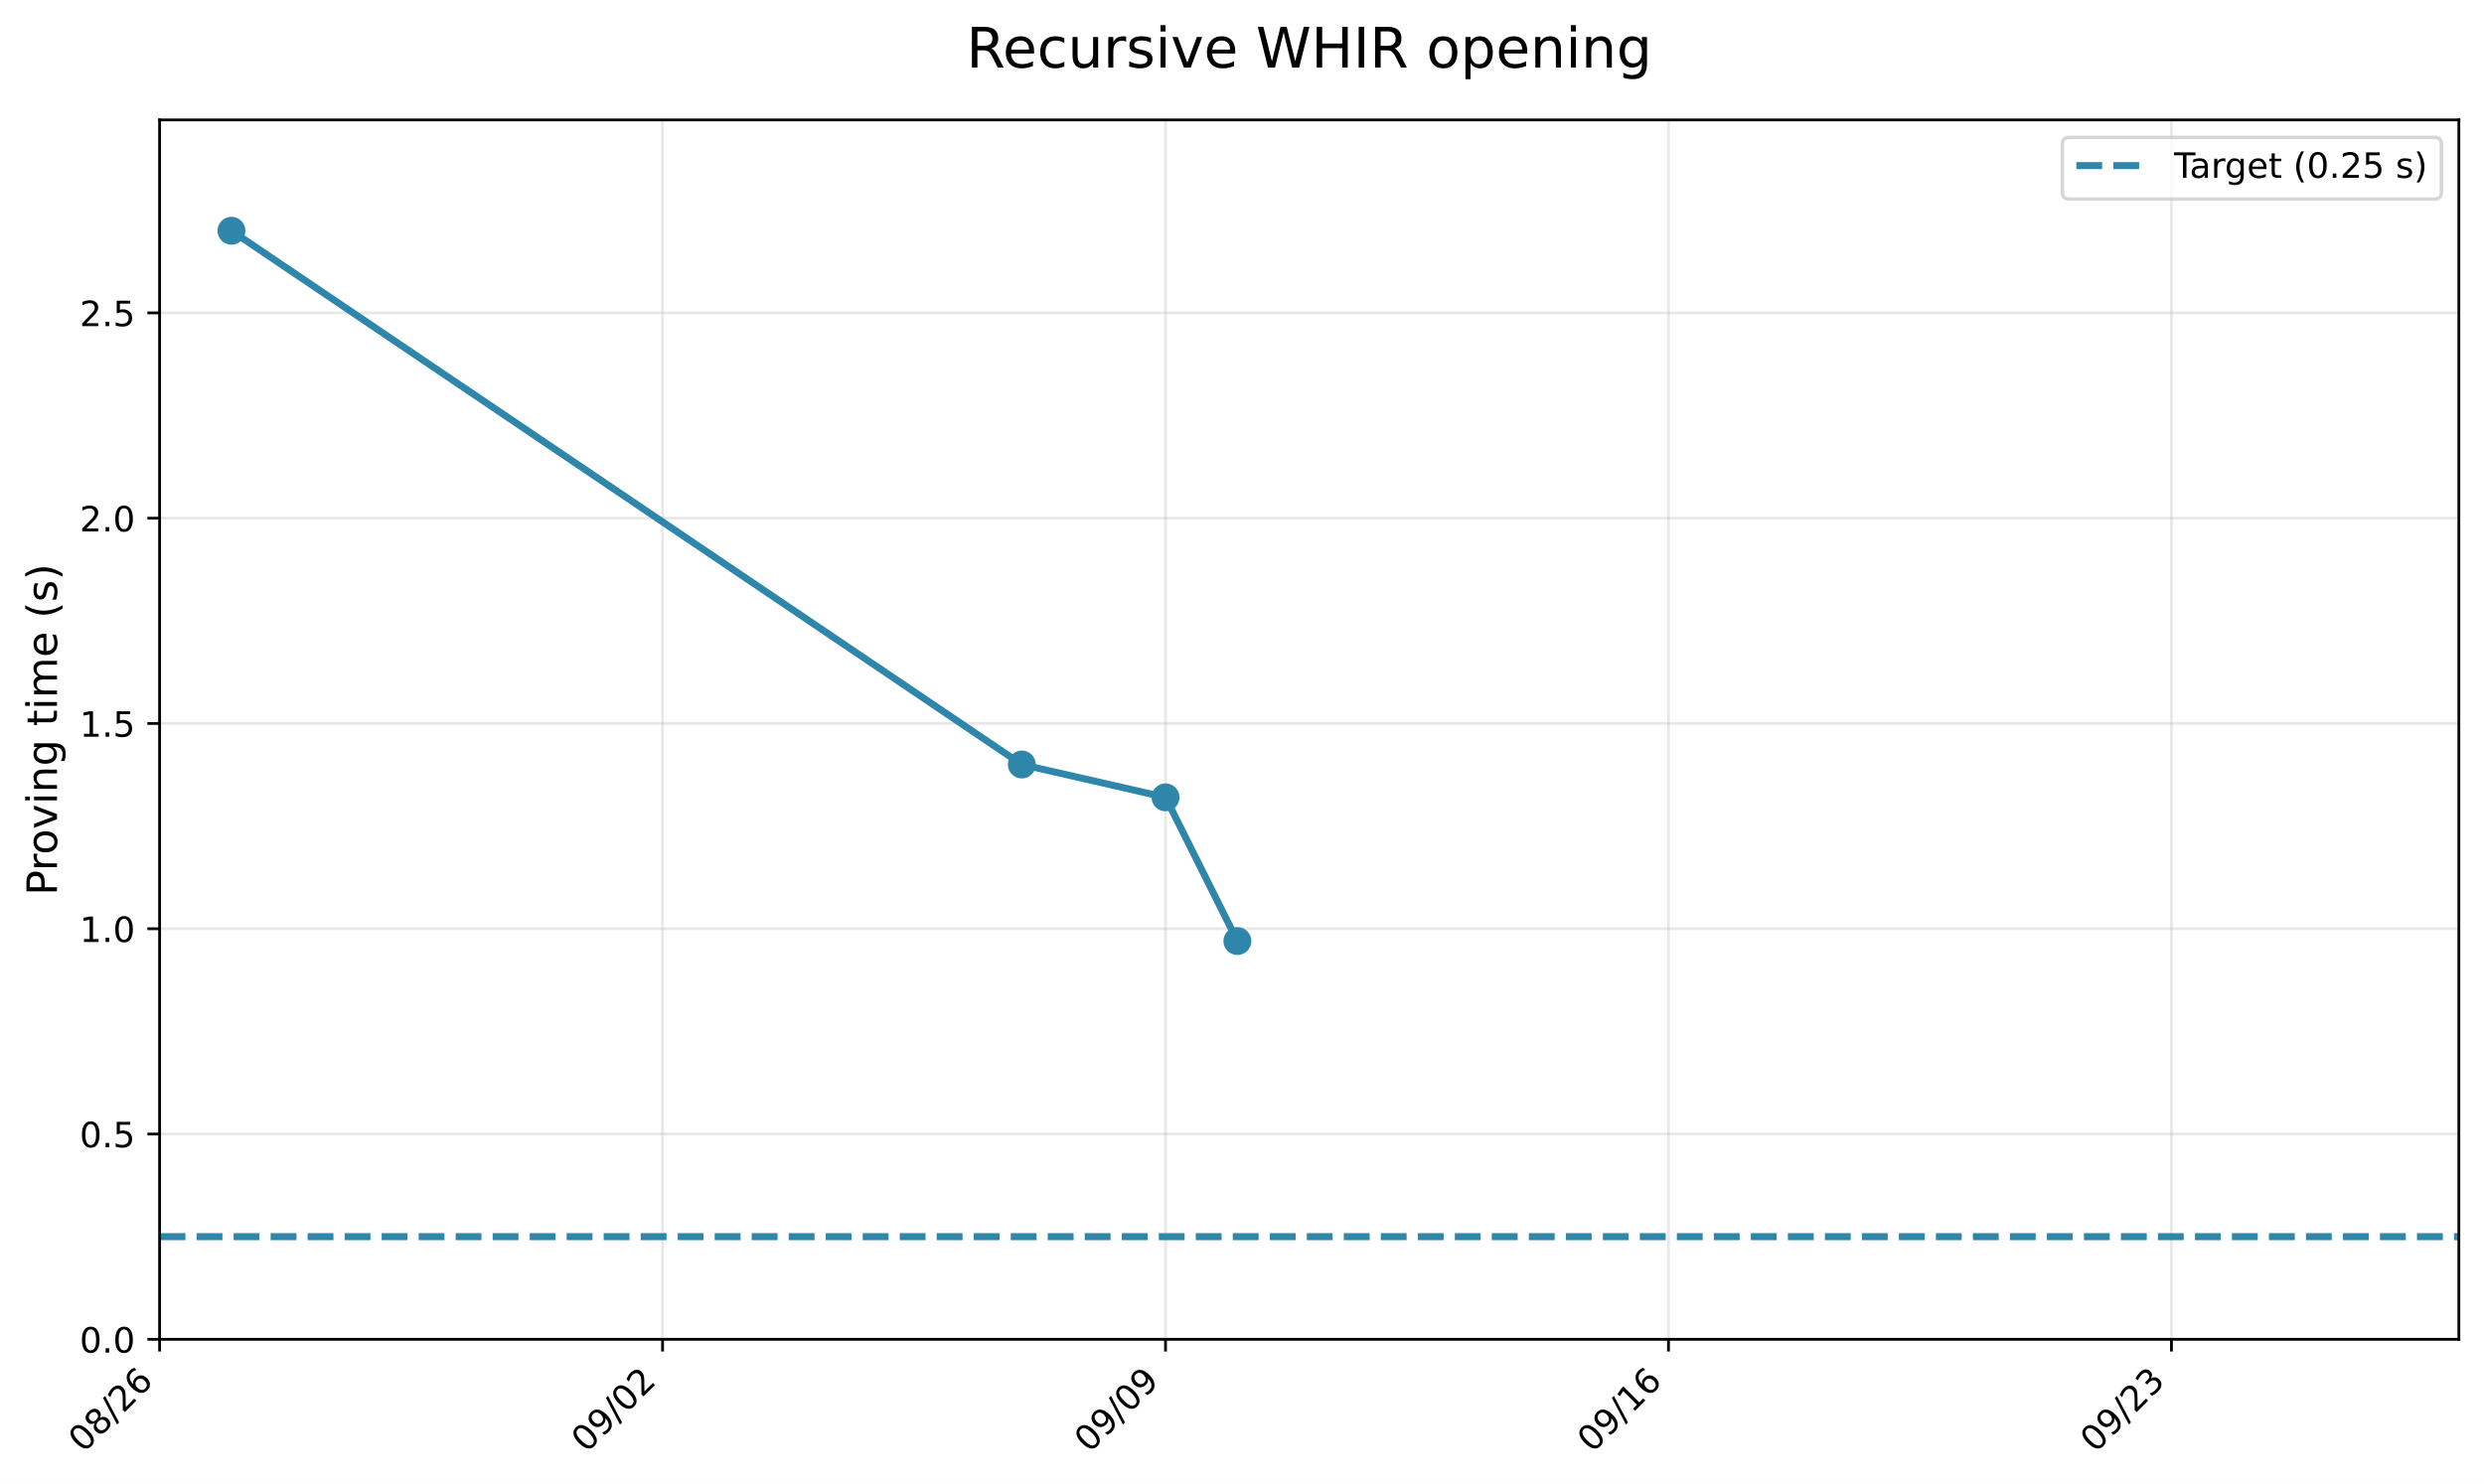
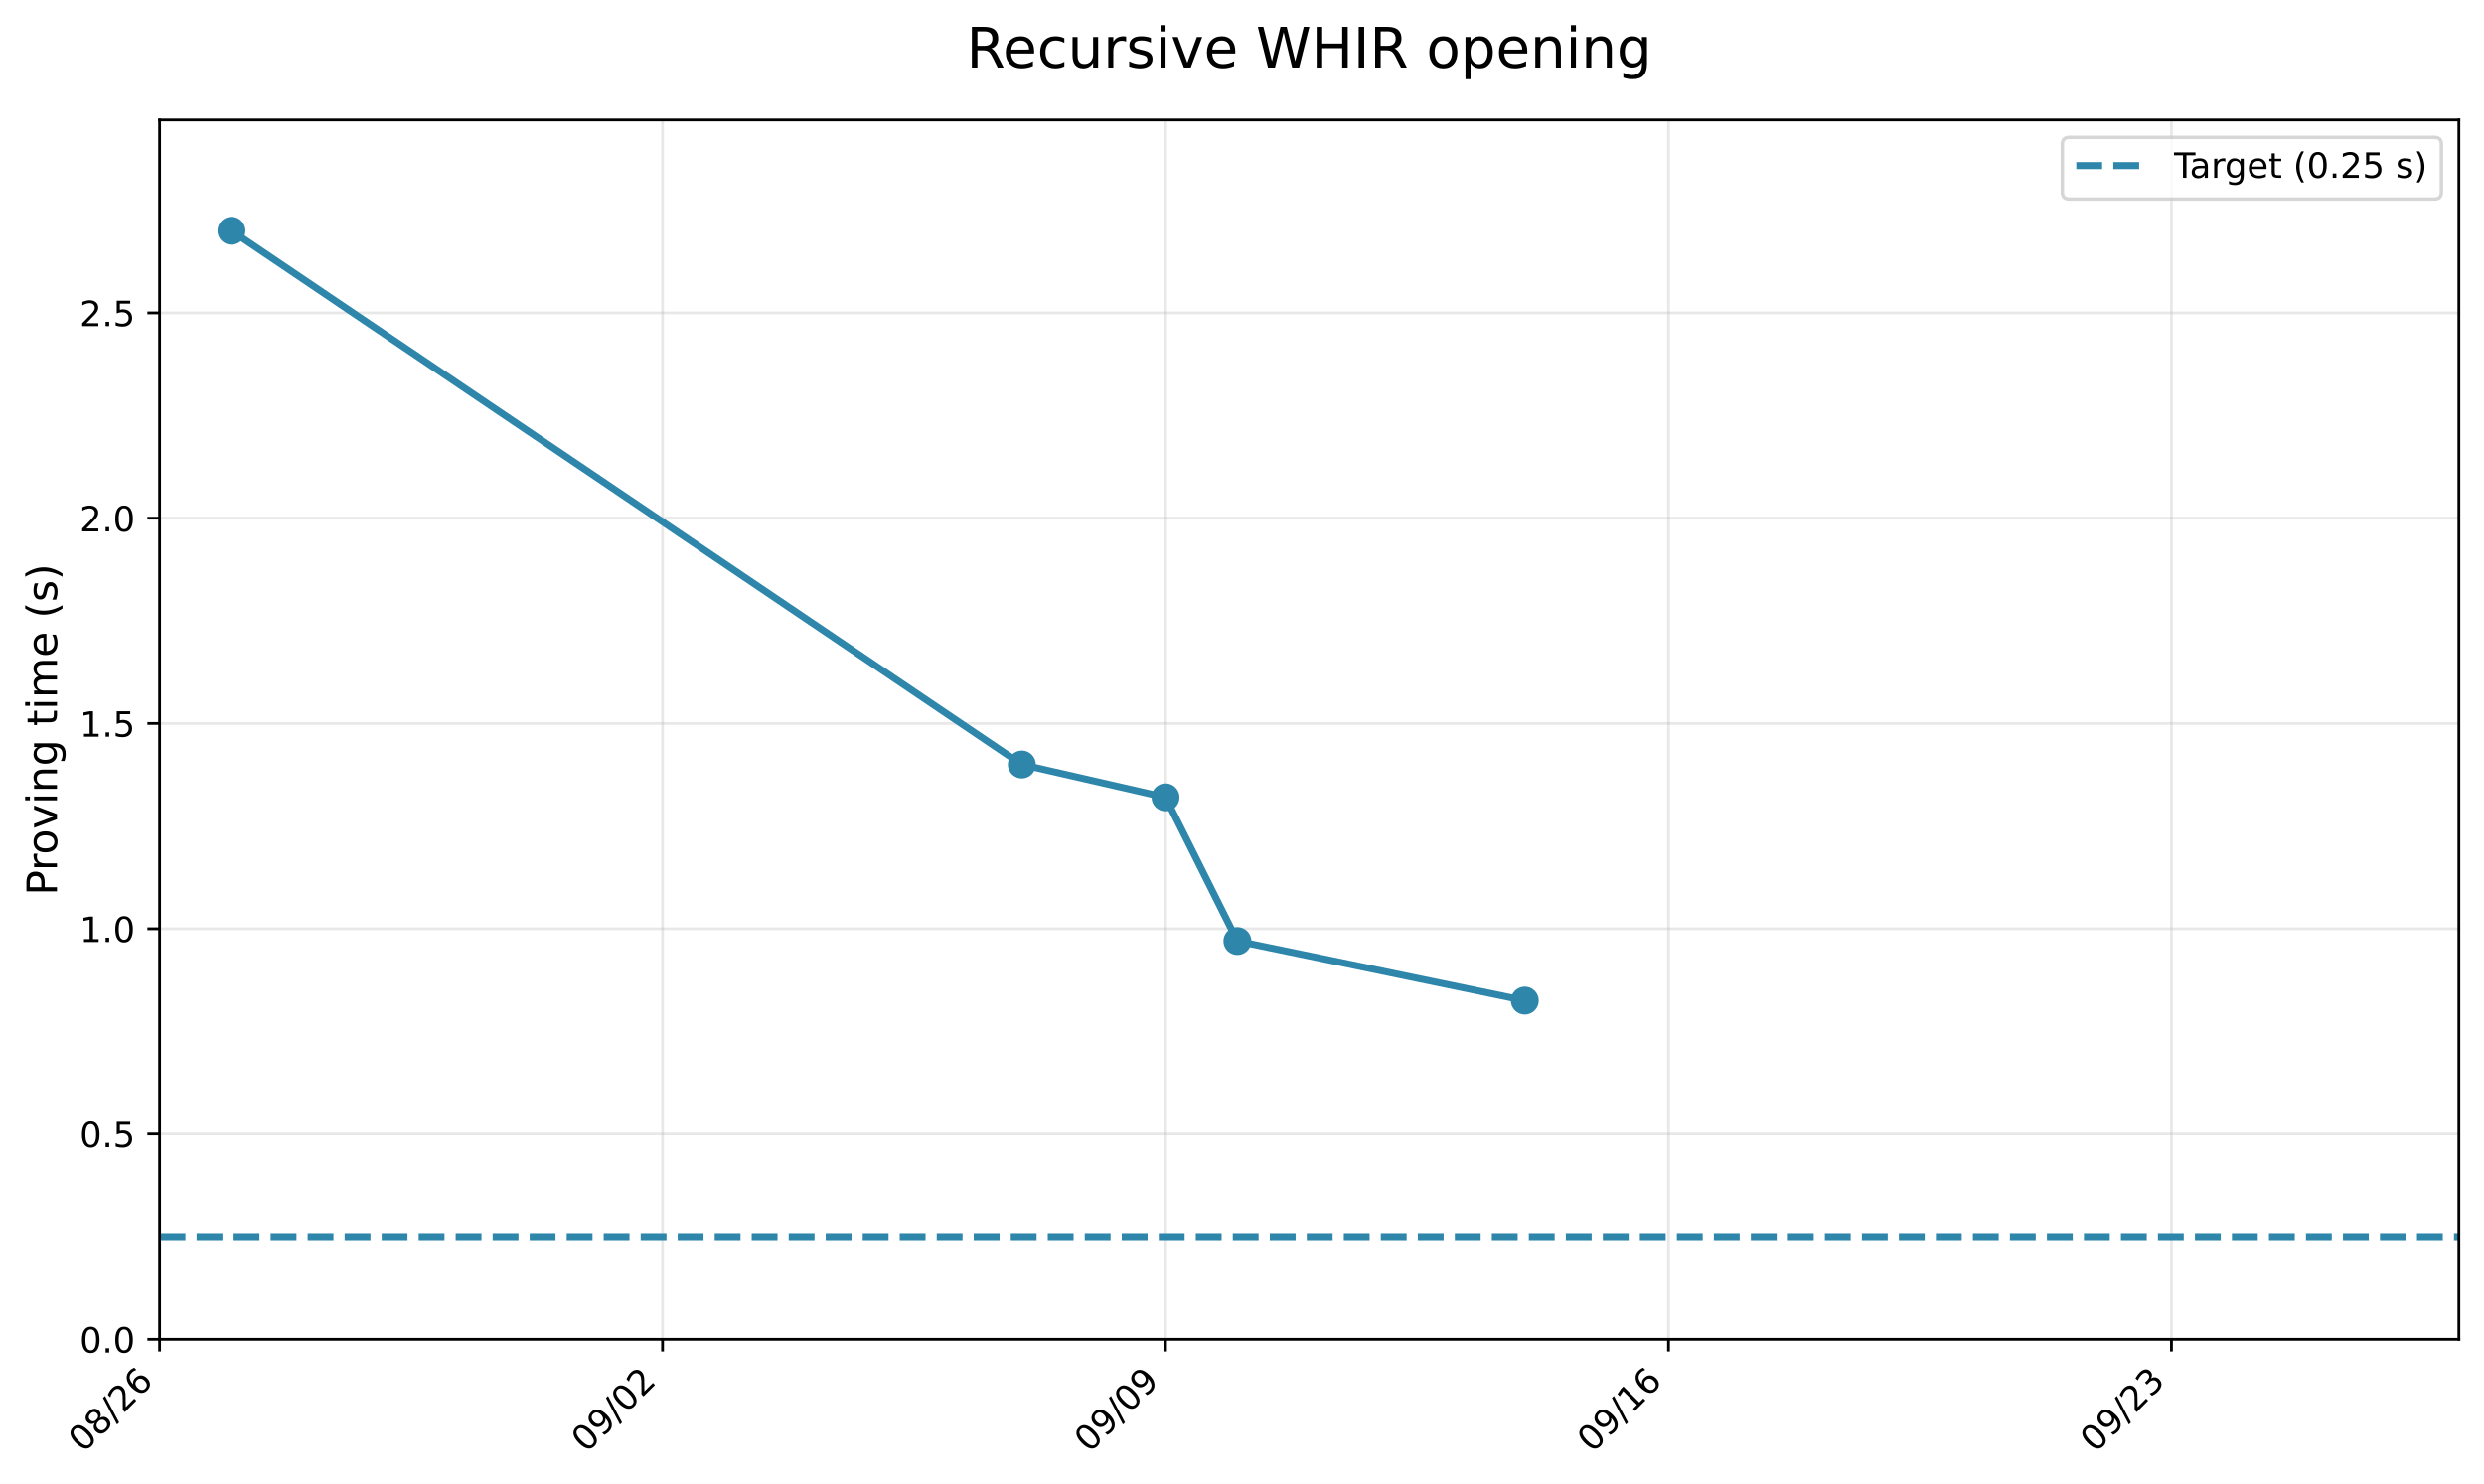
<svg xmlns="http://www.w3.org/2000/svg" xmlns:xlink="http://www.w3.org/1999/xlink" width="711.517pt" height="425.167pt" viewBox="0 0 711.517 425.167" version="1.1">
  <defs>
    <style type="text/css">*{stroke-linejoin: round; stroke-linecap: butt}</style>
  </defs>
  <g id="figure_1">
    <g id="patch_1">
      <path d="M 0 425.167  L 711.517 425.167  L 711.517 0  L 0 0  z " style="fill: #ffffff" />
    </g>
    <g id="axes_1">
      <g id="patch_2">
        <path d="M 45.717 383.745  L 704.317 383.745  L 704.317 34.358  L 45.717 34.358  z " style="fill: #ffffff" />
      </g>
      <g id="matplotlib.axis_1">
        <g id="xtick_1">
          <g id="line2d_1">
-             <path d="M 45.717 383.745  L 45.717 34.358  " clip-path="url(#p24d5a49279)" style="fill: none; stroke: #b0b0b0; stroke-opacity: 0.3; stroke-width: 0.8; stroke-linecap: square" />
+             <path d="M 45.717 383.745  L 45.717 34.358  " clip-path="url(#p1c4db28a1d)" style="fill: none; stroke: #b0b0b0; stroke-opacity: 0.3; stroke-width: 0.8; stroke-linecap: square" />
          </g>
          <g id="line2d_2">
            <defs>
-               <path id="m623064e092" d="M 0 0  L 0 3.5  " style="stroke: #000000; stroke-width: 0.8" />
+               <path id="m5ad22a8fc6" d="M 0 0  L 0 3.5  " style="stroke: #000000; stroke-width: 0.8" />
            </defs>
            <g>
-               <use xlink:href="#m623064e092" x="45.717" y="383.745" style="stroke: #000000; stroke-width: 0.8" />
+               <use xlink:href="#m5ad22a8fc6" x="45.717" y="383.745" style="stroke: #000000; stroke-width: 0.8" />
            </g>
          </g>
          <g id="text_1">
            <g transform="translate(23.86838 416.496) rotate(-45) scale(0.1 -0.1)">
              <defs>
                <path id="DejaVuSans-30" d="M 2034 4250  Q 1547 4250 1301 3770  Q 1056 3291 1056 2328  Q 1056 1369 1301 889  Q 1547 409 2034 409  Q 2525 409 2770 889  Q 3016 1369 3016 2328  Q 3016 3291 2770 3770  Q 2525 4250 2034 4250  z M 2034 4750  Q 2819 4750 3233 4129  Q 3647 3509 3647 2328  Q 3647 1150 3233 529  Q 2819 -91 2034 -91  Q 1250 -91 836 529  Q 422 1150 422 2328  Q 422 3509 836 4129  Q 1250 4750 2034 4750  z " transform="scale(0.015625)" />
                <path id="DejaVuSans-38" d="M 2034 2216  Q 1584 2216 1326 1975  Q 1069 1734 1069 1313  Q 1069 891 1326 650  Q 1584 409 2034 409  Q 2484 409 2743 651  Q 3003 894 3003 1313  Q 3003 1734 2745 1975  Q 2488 2216 2034 2216  z M 1403 2484  Q 997 2584 770 2862  Q 544 3141 544 3541  Q 544 4100 942 4425  Q 1341 4750 2034 4750  Q 2731 4750 3128 4425  Q 3525 4100 3525 3541  Q 3525 3141 3298 2862  Q 3072 2584 2669 2484  Q 3125 2378 3379 2068  Q 3634 1759 3634 1313  Q 3634 634 3220 271  Q 2806 -91 2034 -91  Q 1263 -91 848 271  Q 434 634 434 1313  Q 434 1759 690 2068  Q 947 2378 1403 2484  z M 1172 3481  Q 1172 3119 1398 2916  Q 1625 2713 2034 2713  Q 2441 2713 2670 2916  Q 2900 3119 2900 3481  Q 2900 3844 2670 4047  Q 2441 4250 2034 4250  Q 1625 4250 1398 4047  Q 1172 3844 1172 3481  z " transform="scale(0.015625)" />
                <path id="DejaVuSans-2f" d="M 1625 4666  L 2156 4666  L 531 -594  L 0 -594  L 1625 4666  z " transform="scale(0.015625)" />
                <path id="DejaVuSans-32" d="M 1228 531  L 3431 531  L 3431 0  L 469 0  L 469 531  Q 828 903 1448 1529  Q 2069 2156 2228 2338  Q 2531 2678 2651 2914  Q 2772 3150 2772 3378  Q 2772 3750 2511 3984  Q 2250 4219 1831 4219  Q 1534 4219 1204 4116  Q 875 4013 500 3803  L 500 4441  Q 881 4594 1212 4672  Q 1544 4750 1819 4750  Q 2544 4750 2975 4387  Q 3406 4025 3406 3419  Q 3406 3131 3298 2873  Q 3191 2616 2906 2266  Q 2828 2175 2409 1742  Q 1991 1309 1228 531  z " transform="scale(0.015625)" />
                <path id="DejaVuSans-36" d="M 2113 2584  Q 1688 2584 1439 2293  Q 1191 2003 1191 1497  Q 1191 994 1439 701  Q 1688 409 2113 409  Q 2538 409 2786 701  Q 3034 994 3034 1497  Q 3034 2003 2786 2293  Q 2538 2584 2113 2584  z M 3366 4563  L 3366 3988  Q 3128 4100 2886 4159  Q 2644 4219 2406 4219  Q 1781 4219 1451 3797  Q 1122 3375 1075 2522  Q 1259 2794 1537 2939  Q 1816 3084 2150 3084  Q 2853 3084 3261 2657  Q 3669 2231 3669 1497  Q 3669 778 3244 343  Q 2819 -91 2113 -91  Q 1303 -91 875 529  Q 447 1150 447 2328  Q 447 3434 972 4092  Q 1497 4750 2381 4750  Q 2619 4750 2861 4703  Q 3103 4656 3366 4563  z " transform="scale(0.015625)" />
              </defs>
              <use xlink:href="#DejaVuSans-30" />
              <use xlink:href="#DejaVuSans-38" transform="translate(63.62305 0)" />
              <use xlink:href="#DejaVuSans-2f" transform="translate(127.2461 0)" />
              <use xlink:href="#DejaVuSans-32" transform="translate(160.9375 0)" />
              <use xlink:href="#DejaVuSans-36" transform="translate(224.5605 0)" />
            </g>
          </g>
        </g>
        <g id="xtick_2">
          <g id="line2d_3">
-             <path d="M 189.786 383.745  L 189.786 34.358  " clip-path="url(#p24d5a49279)" style="fill: none; stroke: #b0b0b0; stroke-opacity: 0.3; stroke-width: 0.8; stroke-linecap: square" />
+             <path d="M 189.786 383.745  L 189.786 34.358  " clip-path="url(#p1c4db28a1d)" style="fill: none; stroke: #b0b0b0; stroke-opacity: 0.3; stroke-width: 0.8; stroke-linecap: square" />
          </g>
          <g id="line2d_4">
            <g>
-               <use xlink:href="#m623064e092" x="189.786" y="383.745" style="stroke: #000000; stroke-width: 0.8" />
+               <use xlink:href="#m5ad22a8fc6" x="189.786" y="383.745" style="stroke: #000000; stroke-width: 0.8" />
            </g>
          </g>
          <g id="text_2">
            <g transform="translate(167.9371 416.496) rotate(-45) scale(0.1 -0.1)">
              <defs>
                <path id="DejaVuSans-39" d="M 703 97  L 703 672  Q 941 559 1184 500  Q 1428 441 1663 441  Q 2288 441 2617 861  Q 2947 1281 2994 2138  Q 2813 1869 2534 1725  Q 2256 1581 1919 1581  Q 1219 1581 811 2004  Q 403 2428 403 3163  Q 403 3881 828 4315  Q 1253 4750 1959 4750  Q 2769 4750 3195 4129  Q 3622 3509 3622 2328  Q 3622 1225 3098 567  Q 2575 -91 1691 -91  Q 1453 -91 1209 -44  Q 966 3 703 97  z M 1959 2075  Q 2384 2075 2632 2365  Q 2881 2656 2881 3163  Q 2881 3666 2632 3958  Q 2384 4250 1959 4250  Q 1534 4250 1286 3958  Q 1038 3666 1038 3163  Q 1038 2656 1286 2365  Q 1534 2075 1959 2075  z " transform="scale(0.015625)" />
              </defs>
              <use xlink:href="#DejaVuSans-30" />
              <use xlink:href="#DejaVuSans-39" transform="translate(63.62305 0)" />
              <use xlink:href="#DejaVuSans-2f" transform="translate(127.2461 0)" />
              <use xlink:href="#DejaVuSans-30" transform="translate(160.9375 0)" />
              <use xlink:href="#DejaVuSans-32" transform="translate(224.5605 0)" />
            </g>
          </g>
        </g>
        <g id="xtick_3">
          <g id="line2d_5">
-             <path d="M 333.854 383.745  L 333.854 34.358  " clip-path="url(#p24d5a49279)" style="fill: none; stroke: #b0b0b0; stroke-opacity: 0.3; stroke-width: 0.8; stroke-linecap: square" />
+             <path d="M 333.854 383.745  L 333.854 34.358  " clip-path="url(#p1c4db28a1d)" style="fill: none; stroke: #b0b0b0; stroke-opacity: 0.3; stroke-width: 0.8; stroke-linecap: square" />
          </g>
          <g id="line2d_6">
            <g>
-               <use xlink:href="#m623064e092" x="333.854" y="383.745" style="stroke: #000000; stroke-width: 0.8" />
+               <use xlink:href="#m5ad22a8fc6" x="333.854" y="383.745" style="stroke: #000000; stroke-width: 0.8" />
            </g>
          </g>
          <g id="text_3">
            <g transform="translate(312.0059 416.496) rotate(-45) scale(0.1 -0.1)">
              <use xlink:href="#DejaVuSans-30" />
              <use xlink:href="#DejaVuSans-39" transform="translate(63.62305 0)" />
              <use xlink:href="#DejaVuSans-2f" transform="translate(127.2461 0)" />
              <use xlink:href="#DejaVuSans-30" transform="translate(160.9375 0)" />
              <use xlink:href="#DejaVuSans-39" transform="translate(224.5605 0)" />
            </g>
          </g>
        </g>
        <g id="xtick_4">
          <g id="line2d_7">
-             <path d="M 477.923 383.745  L 477.923 34.358  " clip-path="url(#p24d5a49279)" style="fill: none; stroke: #b0b0b0; stroke-opacity: 0.3; stroke-width: 0.8; stroke-linecap: square" />
+             <path d="M 477.923 383.745  L 477.923 34.358  " clip-path="url(#p1c4db28a1d)" style="fill: none; stroke: #b0b0b0; stroke-opacity: 0.3; stroke-width: 0.8; stroke-linecap: square" />
          </g>
          <g id="line2d_8">
            <g>
-               <use xlink:href="#m623064e092" x="477.923" y="383.745" style="stroke: #000000; stroke-width: 0.8" />
+               <use xlink:href="#m5ad22a8fc6" x="477.923" y="383.745" style="stroke: #000000; stroke-width: 0.8" />
            </g>
          </g>
          <g id="text_4">
            <g transform="translate(456.0746 416.496) rotate(-45) scale(0.1 -0.1)">
              <defs>
                <path id="DejaVuSans-31" d="M 794 531  L 1825 531  L 1825 4091  L 703 3866  L 703 4441  L 1819 4666  L 2450 4666  L 2450 531  L 3481 531  L 3481 0  L 794 0  L 794 531  z " transform="scale(0.015625)" />
              </defs>
              <use xlink:href="#DejaVuSans-30" />
              <use xlink:href="#DejaVuSans-39" transform="translate(63.62305 0)" />
              <use xlink:href="#DejaVuSans-2f" transform="translate(127.2461 0)" />
              <use xlink:href="#DejaVuSans-31" transform="translate(160.9375 0)" />
              <use xlink:href="#DejaVuSans-36" transform="translate(224.5605 0)" />
            </g>
          </g>
        </g>
        <g id="xtick_5">
          <g id="line2d_9">
-             <path d="M 621.992 383.745  L 621.992 34.358  " clip-path="url(#p24d5a49279)" style="fill: none; stroke: #b0b0b0; stroke-opacity: 0.3; stroke-width: 0.8; stroke-linecap: square" />
+             <path d="M 621.992 383.745  L 621.992 34.358  " clip-path="url(#p1c4db28a1d)" style="fill: none; stroke: #b0b0b0; stroke-opacity: 0.3; stroke-width: 0.8; stroke-linecap: square" />
          </g>
          <g id="line2d_10">
            <g>
-               <use xlink:href="#m623064e092" x="621.992" y="383.745" style="stroke: #000000; stroke-width: 0.8" />
+               <use xlink:href="#m5ad22a8fc6" x="621.992" y="383.745" style="stroke: #000000; stroke-width: 0.8" />
            </g>
          </g>
          <g id="text_5">
            <g transform="translate(600.1434 416.496) rotate(-45) scale(0.1 -0.1)">
              <defs>
                <path id="DejaVuSans-33" d="M 2597 2516  Q 3050 2419 3304 2112  Q 3559 1806 3559 1356  Q 3559 666 3084 287  Q 2609 -91 1734 -91  Q 1441 -91 1130 -33  Q 819 25 488 141  L 488 750  Q 750 597 1062 519  Q 1375 441 1716 441  Q 2309 441 2620 675  Q 2931 909 2931 1356  Q 2931 1769 2642 2001  Q 2353 2234 1838 2234  L 1294 2234  L 1294 2753  L 1863 2753  Q 2328 2753 2575 2939  Q 2822 3125 2822 3475  Q 2822 3834 2567 4026  Q 2313 4219 1838 4219  Q 1578 4219 1281 4162  Q 984 4106 628 3988  L 628 4550  Q 988 4650 1302 4700  Q 1616 4750 1894 4750  Q 2613 4750 3031 4423  Q 3450 4097 3450 3541  Q 3450 3153 3228 2886  Q 3006 2619 2597 2516  z " transform="scale(0.015625)" />
              </defs>
              <use xlink:href="#DejaVuSans-30" />
              <use xlink:href="#DejaVuSans-39" transform="translate(63.62305 0)" />
              <use xlink:href="#DejaVuSans-2f" transform="translate(127.2461 0)" />
              <use xlink:href="#DejaVuSans-32" transform="translate(160.9375 0)" />
              <use xlink:href="#DejaVuSans-33" transform="translate(224.5605 0)" />
            </g>
          </g>
        </g>
      </g>
      <g id="matplotlib.axis_2">
        <g id="ytick_1">
          <g id="line2d_11">
-             <path d="M 45.717 383.745  L 704.317 383.745  " clip-path="url(#p24d5a49279)" style="fill: none; stroke: #b0b0b0; stroke-opacity: 0.3; stroke-width: 0.8; stroke-linecap: square" />
+             <path d="M 45.717 383.745  L 704.317 383.745  " clip-path="url(#p1c4db28a1d)" style="fill: none; stroke: #b0b0b0; stroke-opacity: 0.3; stroke-width: 0.8; stroke-linecap: square" />
          </g>
          <g id="line2d_12">
            <defs>
-               <path id="mb250bb19d7" d="M 0 0  L -3.5 0  " style="stroke: #000000; stroke-width: 0.8" />
+               <path id="m9fc84761df" d="M 0 0  L -3.5 0  " style="stroke: #000000; stroke-width: 0.8" />
            </defs>
            <g>
-               <use xlink:href="#mb250bb19d7" x="45.717" y="383.745" style="stroke: #000000; stroke-width: 0.8" />
+               <use xlink:href="#m9fc84761df" x="45.717" y="383.745" style="stroke: #000000; stroke-width: 0.8" />
            </g>
          </g>
          <g id="text_6">
            <g transform="translate(22.81375 387.5444) scale(0.1 -0.1)">
              <defs>
                <path id="DejaVuSans-2e" d="M 684 794  L 1344 794  L 1344 0  L 684 0  L 684 794  z " transform="scale(0.015625)" />
              </defs>
              <use xlink:href="#DejaVuSans-30" />
              <use xlink:href="#DejaVuSans-2e" transform="translate(63.62305 0)" />
              <use xlink:href="#DejaVuSans-30" transform="translate(95.41016 0)" />
            </g>
          </g>
        </g>
        <g id="ytick_2">
          <g id="line2d_13">
-             <path d="M 45.717 324.926  L 704.317 324.926  " clip-path="url(#p24d5a49279)" style="fill: none; stroke: #b0b0b0; stroke-opacity: 0.3; stroke-width: 0.8; stroke-linecap: square" />
+             <path d="M 45.717 324.926  L 704.317 324.926  " clip-path="url(#p1c4db28a1d)" style="fill: none; stroke: #b0b0b0; stroke-opacity: 0.3; stroke-width: 0.8; stroke-linecap: square" />
          </g>
          <g id="line2d_14">
            <g>
-               <use xlink:href="#mb250bb19d7" x="45.717" y="324.926" style="stroke: #000000; stroke-width: 0.8" />
+               <use xlink:href="#m9fc84761df" x="45.717" y="324.926" style="stroke: #000000; stroke-width: 0.8" />
            </g>
          </g>
          <g id="text_7">
            <g transform="translate(22.81375 328.7249) scale(0.1 -0.1)">
              <defs>
                <path id="DejaVuSans-35" d="M 691 4666  L 3169 4666  L 3169 4134  L 1269 4134  L 1269 2991  Q 1406 3038 1543 3061  Q 1681 3084 1819 3084  Q 2600 3084 3056 2656  Q 3513 2228 3513 1497  Q 3513 744 3044 326  Q 2575 -91 1722 -91  Q 1428 -91 1123 -41  Q 819 9 494 109  L 494 744  Q 775 591 1075 516  Q 1375 441 1709 441  Q 2250 441 2565 725  Q 2881 1009 2881 1497  Q 2881 1984 2565 2268  Q 2250 2553 1709 2553  Q 1456 2553 1204 2497  Q 953 2441 691 2322  L 691 4666  z " transform="scale(0.015625)" />
              </defs>
              <use xlink:href="#DejaVuSans-30" />
              <use xlink:href="#DejaVuSans-2e" transform="translate(63.62305 0)" />
              <use xlink:href="#DejaVuSans-35" transform="translate(95.41016 0)" />
            </g>
          </g>
        </g>
        <g id="ytick_3">
          <g id="line2d_15">
-             <path d="M 45.717 266.106  L 704.317 266.106  " clip-path="url(#p24d5a49279)" style="fill: none; stroke: #b0b0b0; stroke-opacity: 0.3; stroke-width: 0.8; stroke-linecap: square" />
+             <path d="M 45.717 266.106  L 704.317 266.106  " clip-path="url(#p1c4db28a1d)" style="fill: none; stroke: #b0b0b0; stroke-opacity: 0.3; stroke-width: 0.8; stroke-linecap: square" />
          </g>
          <g id="line2d_16">
            <g>
-               <use xlink:href="#mb250bb19d7" x="45.717" y="266.106" style="stroke: #000000; stroke-width: 0.8" />
+               <use xlink:href="#m9fc84761df" x="45.717" y="266.106" style="stroke: #000000; stroke-width: 0.8" />
            </g>
          </g>
          <g id="text_8">
            <g transform="translate(22.81375 269.9055) scale(0.1 -0.1)">
              <use xlink:href="#DejaVuSans-31" />
              <use xlink:href="#DejaVuSans-2e" transform="translate(63.62305 0)" />
              <use xlink:href="#DejaVuSans-30" transform="translate(95.41016 0)" />
            </g>
          </g>
        </g>
        <g id="ytick_4">
          <g id="line2d_17">
-             <path d="M 45.717 207.287  L 704.317 207.287  " clip-path="url(#p24d5a49279)" style="fill: none; stroke: #b0b0b0; stroke-opacity: 0.3; stroke-width: 0.8; stroke-linecap: square" />
+             <path d="M 45.717 207.287  L 704.317 207.287  " clip-path="url(#p1c4db28a1d)" style="fill: none; stroke: #b0b0b0; stroke-opacity: 0.3; stroke-width: 0.8; stroke-linecap: square" />
          </g>
          <g id="line2d_18">
            <g>
-               <use xlink:href="#mb250bb19d7" x="45.717" y="207.287" style="stroke: #000000; stroke-width: 0.8" />
+               <use xlink:href="#m9fc84761df" x="45.717" y="207.287" style="stroke: #000000; stroke-width: 0.8" />
            </g>
          </g>
          <g id="text_9">
            <g transform="translate(22.81375 211.086) scale(0.1 -0.1)">
              <use xlink:href="#DejaVuSans-31" />
              <use xlink:href="#DejaVuSans-2e" transform="translate(63.62305 0)" />
              <use xlink:href="#DejaVuSans-35" transform="translate(95.41016 0)" />
            </g>
          </g>
        </g>
        <g id="ytick_5">
          <g id="line2d_19">
-             <path d="M 45.717 148.467  L 704.317 148.467  " clip-path="url(#p24d5a49279)" style="fill: none; stroke: #b0b0b0; stroke-opacity: 0.3; stroke-width: 0.8; stroke-linecap: square" />
+             <path d="M 45.717 148.467  L 704.317 148.467  " clip-path="url(#p1c4db28a1d)" style="fill: none; stroke: #b0b0b0; stroke-opacity: 0.3; stroke-width: 0.8; stroke-linecap: square" />
          </g>
          <g id="line2d_20">
            <g>
-               <use xlink:href="#mb250bb19d7" x="45.717" y="148.467" style="stroke: #000000; stroke-width: 0.8" />
+               <use xlink:href="#m9fc84761df" x="45.717" y="148.467" style="stroke: #000000; stroke-width: 0.8" />
            </g>
          </g>
          <g id="text_10">
            <g transform="translate(22.81375 152.2665) scale(0.1 -0.1)">
              <use xlink:href="#DejaVuSans-32" />
              <use xlink:href="#DejaVuSans-2e" transform="translate(63.62305 0)" />
              <use xlink:href="#DejaVuSans-30" transform="translate(95.41016 0)" />
            </g>
          </g>
        </g>
        <g id="ytick_6">
          <g id="line2d_21">
-             <path d="M 45.717 89.648  L 704.317 89.648  " clip-path="url(#p24d5a49279)" style="fill: none; stroke: #b0b0b0; stroke-opacity: 0.3; stroke-width: 0.8; stroke-linecap: square" />
+             <path d="M 45.717 89.648  L 704.317 89.648  " clip-path="url(#p1c4db28a1d)" style="fill: none; stroke: #b0b0b0; stroke-opacity: 0.3; stroke-width: 0.8; stroke-linecap: square" />
          </g>
          <g id="line2d_22">
            <g>
-               <use xlink:href="#mb250bb19d7" x="45.717" y="89.648" style="stroke: #000000; stroke-width: 0.8" />
+               <use xlink:href="#m9fc84761df" x="45.717" y="89.648" style="stroke: #000000; stroke-width: 0.8" />
            </g>
          </g>
          <g id="text_11">
            <g transform="translate(22.81375 93.44703) scale(0.1 -0.1)">
              <use xlink:href="#DejaVuSans-32" />
              <use xlink:href="#DejaVuSans-2e" transform="translate(63.62305 0)" />
              <use xlink:href="#DejaVuSans-35" transform="translate(95.41016 0)" />
            </g>
          </g>
        </g>
        <g id="text_12">
          <g transform="translate(16.31812 256.5732) rotate(-90) scale(0.12 -0.12)">
            <defs>
              <path id="DejaVuSans-50" d="M 1259 4147  L 1259 2394  L 2053 2394  Q 2494 2394 2734 2622  Q 2975 2850 2975 3272  Q 2975 3691 2734 3919  Q 2494 4147 2053 4147  L 1259 4147  z M 628 4666  L 2053 4666  Q 2838 4666 3239 4311  Q 3641 3956 3641 3272  Q 3641 2581 3239 2228  Q 2838 1875 2053 1875  L 1259 1875  L 1259 0  L 628 0  L 628 4666  z " transform="scale(0.015625)" />
              <path id="DejaVuSans-72" d="M 2631 2963  Q 2534 3019 2420 3045  Q 2306 3072 2169 3072  Q 1681 3072 1420 2755  Q 1159 2438 1159 1844  L 1159 0  L 581 0  L 581 3500  L 1159 3500  L 1159 2956  Q 1341 3275 1631 3429  Q 1922 3584 2338 3584  Q 2397 3584 2469 3576  Q 2541 3569 2628 3553  L 2631 2963  z " transform="scale(0.015625)" />
              <path id="DejaVuSans-6f" d="M 1959 3097  Q 1497 3097 1228 2736  Q 959 2375 959 1747  Q 959 1119 1226 758  Q 1494 397 1959 397  Q 2419 397 2687 759  Q 2956 1122 2956 1747  Q 2956 2369 2687 2733  Q 2419 3097 1959 3097  z M 1959 3584  Q 2709 3584 3137 3096  Q 3566 2609 3566 1747  Q 3566 888 3137 398  Q 2709 -91 1959 -91  Q 1206 -91 779 398  Q 353 888 353 1747  Q 353 2609 779 3096  Q 1206 3584 1959 3584  z " transform="scale(0.015625)" />
              <path id="DejaVuSans-76" d="M 191 3500  L 800 3500  L 1894 563  L 2988 3500  L 3597 3500  L 2284 0  L 1503 0  L 191 3500  z " transform="scale(0.015625)" />
              <path id="DejaVuSans-69" d="M 603 3500  L 1178 3500  L 1178 0  L 603 0  L 603 3500  z M 603 4863  L 1178 4863  L 1178 4134  L 603 4134  L 603 4863  z " transform="scale(0.015625)" />
              <path id="DejaVuSans-6e" d="M 3513 2113  L 3513 0  L 2938 0  L 2938 2094  Q 2938 2591 2744 2837  Q 2550 3084 2163 3084  Q 1697 3084 1428 2787  Q 1159 2491 1159 1978  L 1159 0  L 581 0  L 581 3500  L 1159 3500  L 1159 2956  Q 1366 3272 1645 3428  Q 1925 3584 2291 3584  Q 2894 3584 3203 3211  Q 3513 2838 3513 2113  z " transform="scale(0.015625)" />
              <path id="DejaVuSans-67" d="M 2906 1791  Q 2906 2416 2648 2759  Q 2391 3103 1925 3103  Q 1463 3103 1205 2759  Q 947 2416 947 1791  Q 947 1169 1205 825  Q 1463 481 1925 481  Q 2391 481 2648 825  Q 2906 1169 2906 1791  z M 3481 434  Q 3481 -459 3084 -895  Q 2688 -1331 1869 -1331  Q 1566 -1331 1297 -1286  Q 1028 -1241 775 -1147  L 775 -588  Q 1028 -725 1275 -790  Q 1522 -856 1778 -856  Q 2344 -856 2625 -561  Q 2906 -266 2906 331  L 2906 616  Q 2728 306 2450 153  Q 2172 0 1784 0  Q 1141 0 747 490  Q 353 981 353 1791  Q 353 2603 747 3093  Q 1141 3584 1784 3584  Q 2172 3584 2450 3431  Q 2728 3278 2906 2969  L 2906 3500  L 3481 3500  L 3481 434  z " transform="scale(0.015625)" />
              <path id="DejaVuSans-20" transform="scale(0.015625)" />
              <path id="DejaVuSans-74" d="M 1172 4494  L 1172 3500  L 2356 3500  L 2356 3053  L 1172 3053  L 1172 1153  Q 1172 725 1289 603  Q 1406 481 1766 481  L 2356 481  L 2356 0  L 1766 0  Q 1100 0 847 248  Q 594 497 594 1153  L 594 3053  L 172 3053  L 172 3500  L 594 3500  L 594 4494  L 1172 4494  z " transform="scale(0.015625)" />
              <path id="DejaVuSans-6d" d="M 3328 2828  Q 3544 3216 3844 3400  Q 4144 3584 4550 3584  Q 5097 3584 5394 3201  Q 5691 2819 5691 2113  L 5691 0  L 5113 0  L 5113 2094  Q 5113 2597 4934 2840  Q 4756 3084 4391 3084  Q 3944 3084 3684 2787  Q 3425 2491 3425 1978  L 3425 0  L 2847 0  L 2847 2094  Q 2847 2600 2669 2842  Q 2491 3084 2119 3084  Q 1678 3084 1418 2786  Q 1159 2488 1159 1978  L 1159 0  L 581 0  L 581 3500  L 1159 3500  L 1159 2956  Q 1356 3278 1631 3431  Q 1906 3584 2284 3584  Q 2666 3584 2933 3390  Q 3200 3197 3328 2828  z " transform="scale(0.015625)" />
              <path id="DejaVuSans-65" d="M 3597 1894  L 3597 1613  L 953 1613  Q 991 1019 1311 708  Q 1631 397 2203 397  Q 2534 397 2845 478  Q 3156 559 3463 722  L 3463 178  Q 3153 47 2828 -22  Q 2503 -91 2169 -91  Q 1331 -91 842 396  Q 353 884 353 1716  Q 353 2575 817 3079  Q 1281 3584 2069 3584  Q 2775 3584 3186 3129  Q 3597 2675 3597 1894  z M 3022 2063  Q 3016 2534 2758 2815  Q 2500 3097 2075 3097  Q 1594 3097 1305 2825  Q 1016 2553 972 2059  L 3022 2063  z " transform="scale(0.015625)" />
              <path id="DejaVuSans-28" d="M 1984 4856  Q 1566 4138 1362 3434  Q 1159 2731 1159 2009  Q 1159 1288 1364 580  Q 1569 -128 1984 -844  L 1484 -844  Q 1016 -109 783 600  Q 550 1309 550 2009  Q 550 2706 781 3412  Q 1013 4119 1484 4856  L 1984 4856  z " transform="scale(0.015625)" />
              <path id="DejaVuSans-73" d="M 2834 3397  L 2834 2853  Q 2591 2978 2328 3040  Q 2066 3103 1784 3103  Q 1356 3103 1142 2972  Q 928 2841 928 2578  Q 928 2378 1081 2264  Q 1234 2150 1697 2047  L 1894 2003  Q 2506 1872 2764 1633  Q 3022 1394 3022 966  Q 3022 478 2636 193  Q 2250 -91 1575 -91  Q 1294 -91 989 -36  Q 684 19 347 128  L 347 722  Q 666 556 975 473  Q 1284 391 1588 391  Q 1994 391 2212 530  Q 2431 669 2431 922  Q 2431 1156 2273 1281  Q 2116 1406 1581 1522  L 1381 1569  Q 847 1681 609 1914  Q 372 2147 372 2553  Q 372 3047 722 3315  Q 1072 3584 1716 3584  Q 2034 3584 2315 3537  Q 2597 3491 2834 3397  z " transform="scale(0.015625)" />
              <path id="DejaVuSans-29" d="M 513 4856  L 1013 4856  Q 1481 4119 1714 3412  Q 1947 2706 1947 2009  Q 1947 1309 1714 600  Q 1481 -109 1013 -844  L 513 -844  Q 928 -128 1133 580  Q 1338 1288 1338 2009  Q 1338 2731 1133 3434  Q 928 4138 513 4856  z " transform="scale(0.015625)" />
            </defs>
            <use xlink:href="#DejaVuSans-50" />
            <use xlink:href="#DejaVuSans-72" transform="translate(58.55273 0)" />
            <use xlink:href="#DejaVuSans-6f" transform="translate(97.41602 0)" />
            <use xlink:href="#DejaVuSans-76" transform="translate(158.5977 0)" />
            <use xlink:href="#DejaVuSans-69" transform="translate(217.7773 0)" />
            <use xlink:href="#DejaVuSans-6e" transform="translate(245.5605 0)" />
            <use xlink:href="#DejaVuSans-67" transform="translate(308.9395 0)" />
            <use xlink:href="#DejaVuSans-20" transform="translate(372.416 0)" />
            <use xlink:href="#DejaVuSans-74" transform="translate(404.2031 0)" />
            <use xlink:href="#DejaVuSans-69" transform="translate(443.4121 0)" />
            <use xlink:href="#DejaVuSans-6d" transform="translate(471.1953 0)" />
            <use xlink:href="#DejaVuSans-65" transform="translate(568.6074 0)" />
            <use xlink:href="#DejaVuSans-20" transform="translate(630.1309 0)" />
            <use xlink:href="#DejaVuSans-28" transform="translate(661.918 0)" />
            <use xlink:href="#DejaVuSans-73" transform="translate(700.9316 0)" />
            <use xlink:href="#DejaVuSans-29" transform="translate(753.0312 0)" />
          </g>
        </g>
      </g>
      <g id="line2d_23">
-         <path d="M 66.298 66.12  L 292.692 219.051  L 333.854 228.462  L 354.436 269.635  " clip-path="url(#p24d5a49279)" style="fill: none; stroke: #2e86ab; stroke-width: 2; stroke-linecap: square" />
+         <path d="M 66.298 66.12  L 292.692 219.051  L 333.854 228.462  L 354.436 269.635  L 436.761 286.693  " clip-path="url(#p1c4db28a1d)" style="fill: none; stroke: #2e86ab; stroke-width: 2; stroke-linecap: square" />
        <defs>
-           <path id="mf119959d4e" d="M 0 3.5  C 0.928 3.5 1.819 3.131 2.475 2.475  C 3.131 1.819 3.5 0.928 3.5 0  C 3.5 -0.928 3.131 -1.819 2.475 -2.475  C 1.819 -3.131 0.928 -3.5 0 -3.5  C -0.928 -3.5 -1.819 -3.131 -2.475 -2.475  C -3.131 -1.819 -3.5 -0.928 -3.5 0  C -3.5 0.928 -3.131 1.819 -2.475 2.475  C -1.819 3.131 -0.928 3.5 0 3.5  z " style="stroke: #2e86ab" />
+           <path id="m667d9196d3" d="M 0 3.5  C 0.928 3.5 1.819 3.131 2.475 2.475  C 3.131 1.819 3.5 0.928 3.5 0  C 3.5 -0.928 3.131 -1.819 2.475 -2.475  C 1.819 -3.131 0.928 -3.5 0 -3.5  C -0.928 -3.5 -1.819 -3.131 -2.475 -2.475  C -3.131 -1.819 -3.5 -0.928 -3.5 0  C -3.5 0.928 -3.131 1.819 -2.475 2.475  C -1.819 3.131 -0.928 3.5 0 3.5  z " style="stroke: #2e86ab" />
        </defs>
-         <g clip-path="url(#p24d5a49279)">
-           <use xlink:href="#mf119959d4e" x="66.298" y="66.12" style="fill: #2e86ab; stroke: #2e86ab" />
-           <use xlink:href="#mf119959d4e" x="292.692" y="219.051" style="fill: #2e86ab; stroke: #2e86ab" />
-           <use xlink:href="#mf119959d4e" x="333.854" y="228.462" style="fill: #2e86ab; stroke: #2e86ab" />
-           <use xlink:href="#mf119959d4e" x="354.436" y="269.635" style="fill: #2e86ab; stroke: #2e86ab" />
+         <g clip-path="url(#p1c4db28a1d)">
+           <use xlink:href="#m667d9196d3" x="66.298" y="66.12" style="fill: #2e86ab; stroke: #2e86ab" />
+           <use xlink:href="#m667d9196d3" x="292.692" y="219.051" style="fill: #2e86ab; stroke: #2e86ab" />
+           <use xlink:href="#m667d9196d3" x="333.854" y="228.462" style="fill: #2e86ab; stroke: #2e86ab" />
+           <use xlink:href="#m667d9196d3" x="354.436" y="269.635" style="fill: #2e86ab; stroke: #2e86ab" />
+           <use xlink:href="#m667d9196d3" x="436.761" y="286.693" style="fill: #2e86ab; stroke: #2e86ab" />
        </g>
      </g>
      <g id="line2d_24">
-         <path d="M 45.717 354.335  L 704.317 354.335  " clip-path="url(#p24d5a49279)" style="fill: none; stroke-dasharray: 7.4,3.2; stroke-dashoffset: 0; stroke: #2e86ab; stroke-width: 2" />
+         <path d="M 45.717 354.335  L 704.317 354.335  " clip-path="url(#p1c4db28a1d)" style="fill: none; stroke-dasharray: 7.4,3.2; stroke-dashoffset: 0; stroke: #2e86ab; stroke-width: 2" />
      </g>
      <g id="patch_3">
        <path d="M 45.717 383.745  L 45.717 34.358  " style="fill: none; stroke: #000000; stroke-width: 0.8; stroke-linejoin: miter; stroke-linecap: square" />
      </g>
      <g id="patch_4">
        <path d="M 704.317 383.745  L 704.317 34.358  " style="fill: none; stroke: #000000; stroke-width: 0.8; stroke-linejoin: miter; stroke-linecap: square" />
      </g>
      <g id="patch_5">
        <path d="M 45.717 383.745  L 704.317 383.745  " style="fill: none; stroke: #000000; stroke-width: 0.8; stroke-linejoin: miter; stroke-linecap: square" />
      </g>
      <g id="patch_6">
        <path d="M 45.717 34.358  L 704.317 34.358  " style="fill: none; stroke: #000000; stroke-width: 0.8; stroke-linejoin: miter; stroke-linecap: square" />
      </g>
      <g id="text_13">
        <g transform="translate(276.8231 19.3575) scale(0.16 -0.16)">
          <defs>
            <path id="DejaVuSans-52" d="M 2841 2188  Q 3044 2119 3236 1894  Q 3428 1669 3622 1275  L 4263 0  L 3584 0  L 2988 1197  Q 2756 1666 2539 1819  Q 2322 1972 1947 1972  L 1259 1972  L 1259 0  L 628 0  L 628 4666  L 2053 4666  Q 2853 4666 3247 4331  Q 3641 3997 3641 3322  Q 3641 2881 3436 2590  Q 3231 2300 2841 2188  z M 1259 4147  L 1259 2491  L 2053 2491  Q 2509 2491 2742 2702  Q 2975 2913 2975 3322  Q 2975 3731 2742 3939  Q 2509 4147 2053 4147  L 1259 4147  z " transform="scale(0.015625)" />
            <path id="DejaVuSans-63" d="M 3122 3366  L 3122 2828  Q 2878 2963 2633 3030  Q 2388 3097 2138 3097  Q 1578 3097 1268 2742  Q 959 2388 959 1747  Q 959 1106 1268 751  Q 1578 397 2138 397  Q 2388 397 2633 464  Q 2878 531 3122 666  L 3122 134  Q 2881 22 2623 -34  Q 2366 -91 2075 -91  Q 1284 -91 818 406  Q 353 903 353 1747  Q 353 2603 823 3093  Q 1294 3584 2113 3584  Q 2378 3584 2631 3529  Q 2884 3475 3122 3366  z " transform="scale(0.015625)" />
            <path id="DejaVuSans-75" d="M 544 1381  L 544 3500  L 1119 3500  L 1119 1403  Q 1119 906 1312 657  Q 1506 409 1894 409  Q 2359 409 2629 706  Q 2900 1003 2900 1516  L 2900 3500  L 3475 3500  L 3475 0  L 2900 0  L 2900 538  Q 2691 219 2414 64  Q 2138 -91 1772 -91  Q 1169 -91 856 284  Q 544 659 544 1381  z M 1991 3584  L 1991 3584  z " transform="scale(0.015625)" />
            <path id="DejaVuSans-57" d="M 213 4666  L 850 4666  L 1831 722  L 2809 4666  L 3519 4666  L 4500 722  L 5478 4666  L 6119 4666  L 4947 0  L 4153 0  L 3169 4050  L 2175 0  L 1381 0  L 213 4666  z " transform="scale(0.015625)" />
            <path id="DejaVuSans-48" d="M 628 4666  L 1259 4666  L 1259 2753  L 3553 2753  L 3553 4666  L 4184 4666  L 4184 0  L 3553 0  L 3553 2222  L 1259 2222  L 1259 0  L 628 0  L 628 4666  z " transform="scale(0.015625)" />
            <path id="DejaVuSans-49" d="M 628 4666  L 1259 4666  L 1259 0  L 628 0  L 628 4666  z " transform="scale(0.015625)" />
            <path id="DejaVuSans-70" d="M 1159 525  L 1159 -1331  L 581 -1331  L 581 3500  L 1159 3500  L 1159 2969  Q 1341 3281 1617 3432  Q 1894 3584 2278 3584  Q 2916 3584 3314 3078  Q 3713 2572 3713 1747  Q 3713 922 3314 415  Q 2916 -91 2278 -91  Q 1894 -91 1617 61  Q 1341 213 1159 525  z M 3116 1747  Q 3116 2381 2855 2742  Q 2594 3103 2138 3103  Q 1681 3103 1420 2742  Q 1159 2381 1159 1747  Q 1159 1113 1420 752  Q 1681 391 2138 391  Q 2594 391 2855 752  Q 3116 1113 3116 1747  z " transform="scale(0.015625)" />
          </defs>
          <use xlink:href="#DejaVuSans-52" />
          <use xlink:href="#DejaVuSans-65" transform="translate(64.98242 0)" />
          <use xlink:href="#DejaVuSans-63" transform="translate(126.5059 0)" />
          <use xlink:href="#DejaVuSans-75" transform="translate(181.4863 0)" />
          <use xlink:href="#DejaVuSans-72" transform="translate(244.8652 0)" />
          <use xlink:href="#DejaVuSans-73" transform="translate(285.9785 0)" />
          <use xlink:href="#DejaVuSans-69" transform="translate(338.0781 0)" />
          <use xlink:href="#DejaVuSans-76" transform="translate(365.8613 0)" />
          <use xlink:href="#DejaVuSans-65" transform="translate(425.041 0)" />
          <use xlink:href="#DejaVuSans-20" transform="translate(486.5645 0)" />
          <use xlink:href="#DejaVuSans-57" transform="translate(518.3516 0)" />
          <use xlink:href="#DejaVuSans-48" transform="translate(617.2285 0)" />
          <use xlink:href="#DejaVuSans-49" transform="translate(692.4238 0)" />
          <use xlink:href="#DejaVuSans-52" transform="translate(721.916 0)" />
          <use xlink:href="#DejaVuSans-20" transform="translate(791.3984 0)" />
          <use xlink:href="#DejaVuSans-6f" transform="translate(823.1855 0)" />
          <use xlink:href="#DejaVuSans-70" transform="translate(884.3672 0)" />
          <use xlink:href="#DejaVuSans-65" transform="translate(947.8438 0)" />
          <use xlink:href="#DejaVuSans-6e" transform="translate(1009.367 0)" />
          <use xlink:href="#DejaVuSans-69" transform="translate(1072.746 0)" />
          <use xlink:href="#DejaVuSans-6e" transform="translate(1100.529 0)" />
          <use xlink:href="#DejaVuSans-67" transform="translate(1163.908 0)" />
        </g>
      </g>
      <g id="legend_1">
        <g id="patch_7">
          <path d="M 592.739 57.036  L 697.317 57.036  Q 699.317 57.036 699.317 55.036  L 699.317 41.358  Q 699.317 39.358 697.317 39.358  L 592.739 39.358  Q 590.739 39.358 590.739 41.358  L 590.739 55.036  Q 590.739 57.036 592.739 57.036  z " style="fill: #ffffff; opacity: 0.8; stroke: #cccccc; stroke-linejoin: miter" />
        </g>
        <g id="line2d_25">
          <path d="M 594.739 47.456  L 604.739 47.456  L 614.739 47.456  " style="fill: none; stroke-dasharray: 7.4,3.2; stroke-dashoffset: 0; stroke: #2e86ab; stroke-width: 2" />
        </g>
        <g id="text_14">
          <g transform="translate(622.7387 50.95594) scale(0.1 -0.1)">
            <defs>
              <path id="DejaVuSans-54" d="M -19 4666  L 3928 4666  L 3928 4134  L 2272 4134  L 2272 0  L 1638 0  L 1638 4134  L -19 4134  L -19 4666  z " transform="scale(0.015625)" />
              <path id="DejaVuSans-61" d="M 2194 1759  Q 1497 1759 1228 1600  Q 959 1441 959 1056  Q 959 750 1161 570  Q 1363 391 1709 391  Q 2188 391 2477 730  Q 2766 1069 2766 1631  L 2766 1759  L 2194 1759  z M 3341 1997  L 3341 0  L 2766 0  L 2766 531  Q 2569 213 2275 61  Q 1981 -91 1556 -91  Q 1019 -91 701 211  Q 384 513 384 1019  Q 384 1609 779 1909  Q 1175 2209 1959 2209  L 2766 2209  L 2766 2266  Q 2766 2663 2505 2880  Q 2244 3097 1772 3097  Q 1472 3097 1187 3025  Q 903 2953 641 2809  L 641 3341  Q 956 3463 1253 3523  Q 1550 3584 1831 3584  Q 2591 3584 2966 3190  Q 3341 2797 3341 1997  z " transform="scale(0.015625)" />
            </defs>
            <use xlink:href="#DejaVuSans-54" />
            <use xlink:href="#DejaVuSans-61" transform="translate(44.58398 0)" />
            <use xlink:href="#DejaVuSans-72" transform="translate(105.8633 0)" />
            <use xlink:href="#DejaVuSans-67" transform="translate(145.2266 0)" />
            <use xlink:href="#DejaVuSans-65" transform="translate(208.7031 0)" />
            <use xlink:href="#DejaVuSans-74" transform="translate(270.2266 0)" />
            <use xlink:href="#DejaVuSans-20" transform="translate(309.4355 0)" />
            <use xlink:href="#DejaVuSans-28" transform="translate(341.2227 0)" />
            <use xlink:href="#DejaVuSans-30" transform="translate(380.2363 0)" />
            <use xlink:href="#DejaVuSans-2e" transform="translate(443.8594 0)" />
            <use xlink:href="#DejaVuSans-32" transform="translate(475.6465 0)" />
            <use xlink:href="#DejaVuSans-35" transform="translate(539.2695 0)" />
            <use xlink:href="#DejaVuSans-20" transform="translate(602.8926 0)" />
            <use xlink:href="#DejaVuSans-73" transform="translate(634.6797 0)" />
            <use xlink:href="#DejaVuSans-29" transform="translate(686.7793 0)" />
          </g>
        </g>
      </g>
    </g>
  </g>
  <defs>
-     <clipPath id="p24d5a49279">
+     <clipPath id="p1c4db28a1d">
      <rect x="45.717" y="34.358" width="658.6" height="349.388" />
    </clipPath>
  </defs>
</svg>
